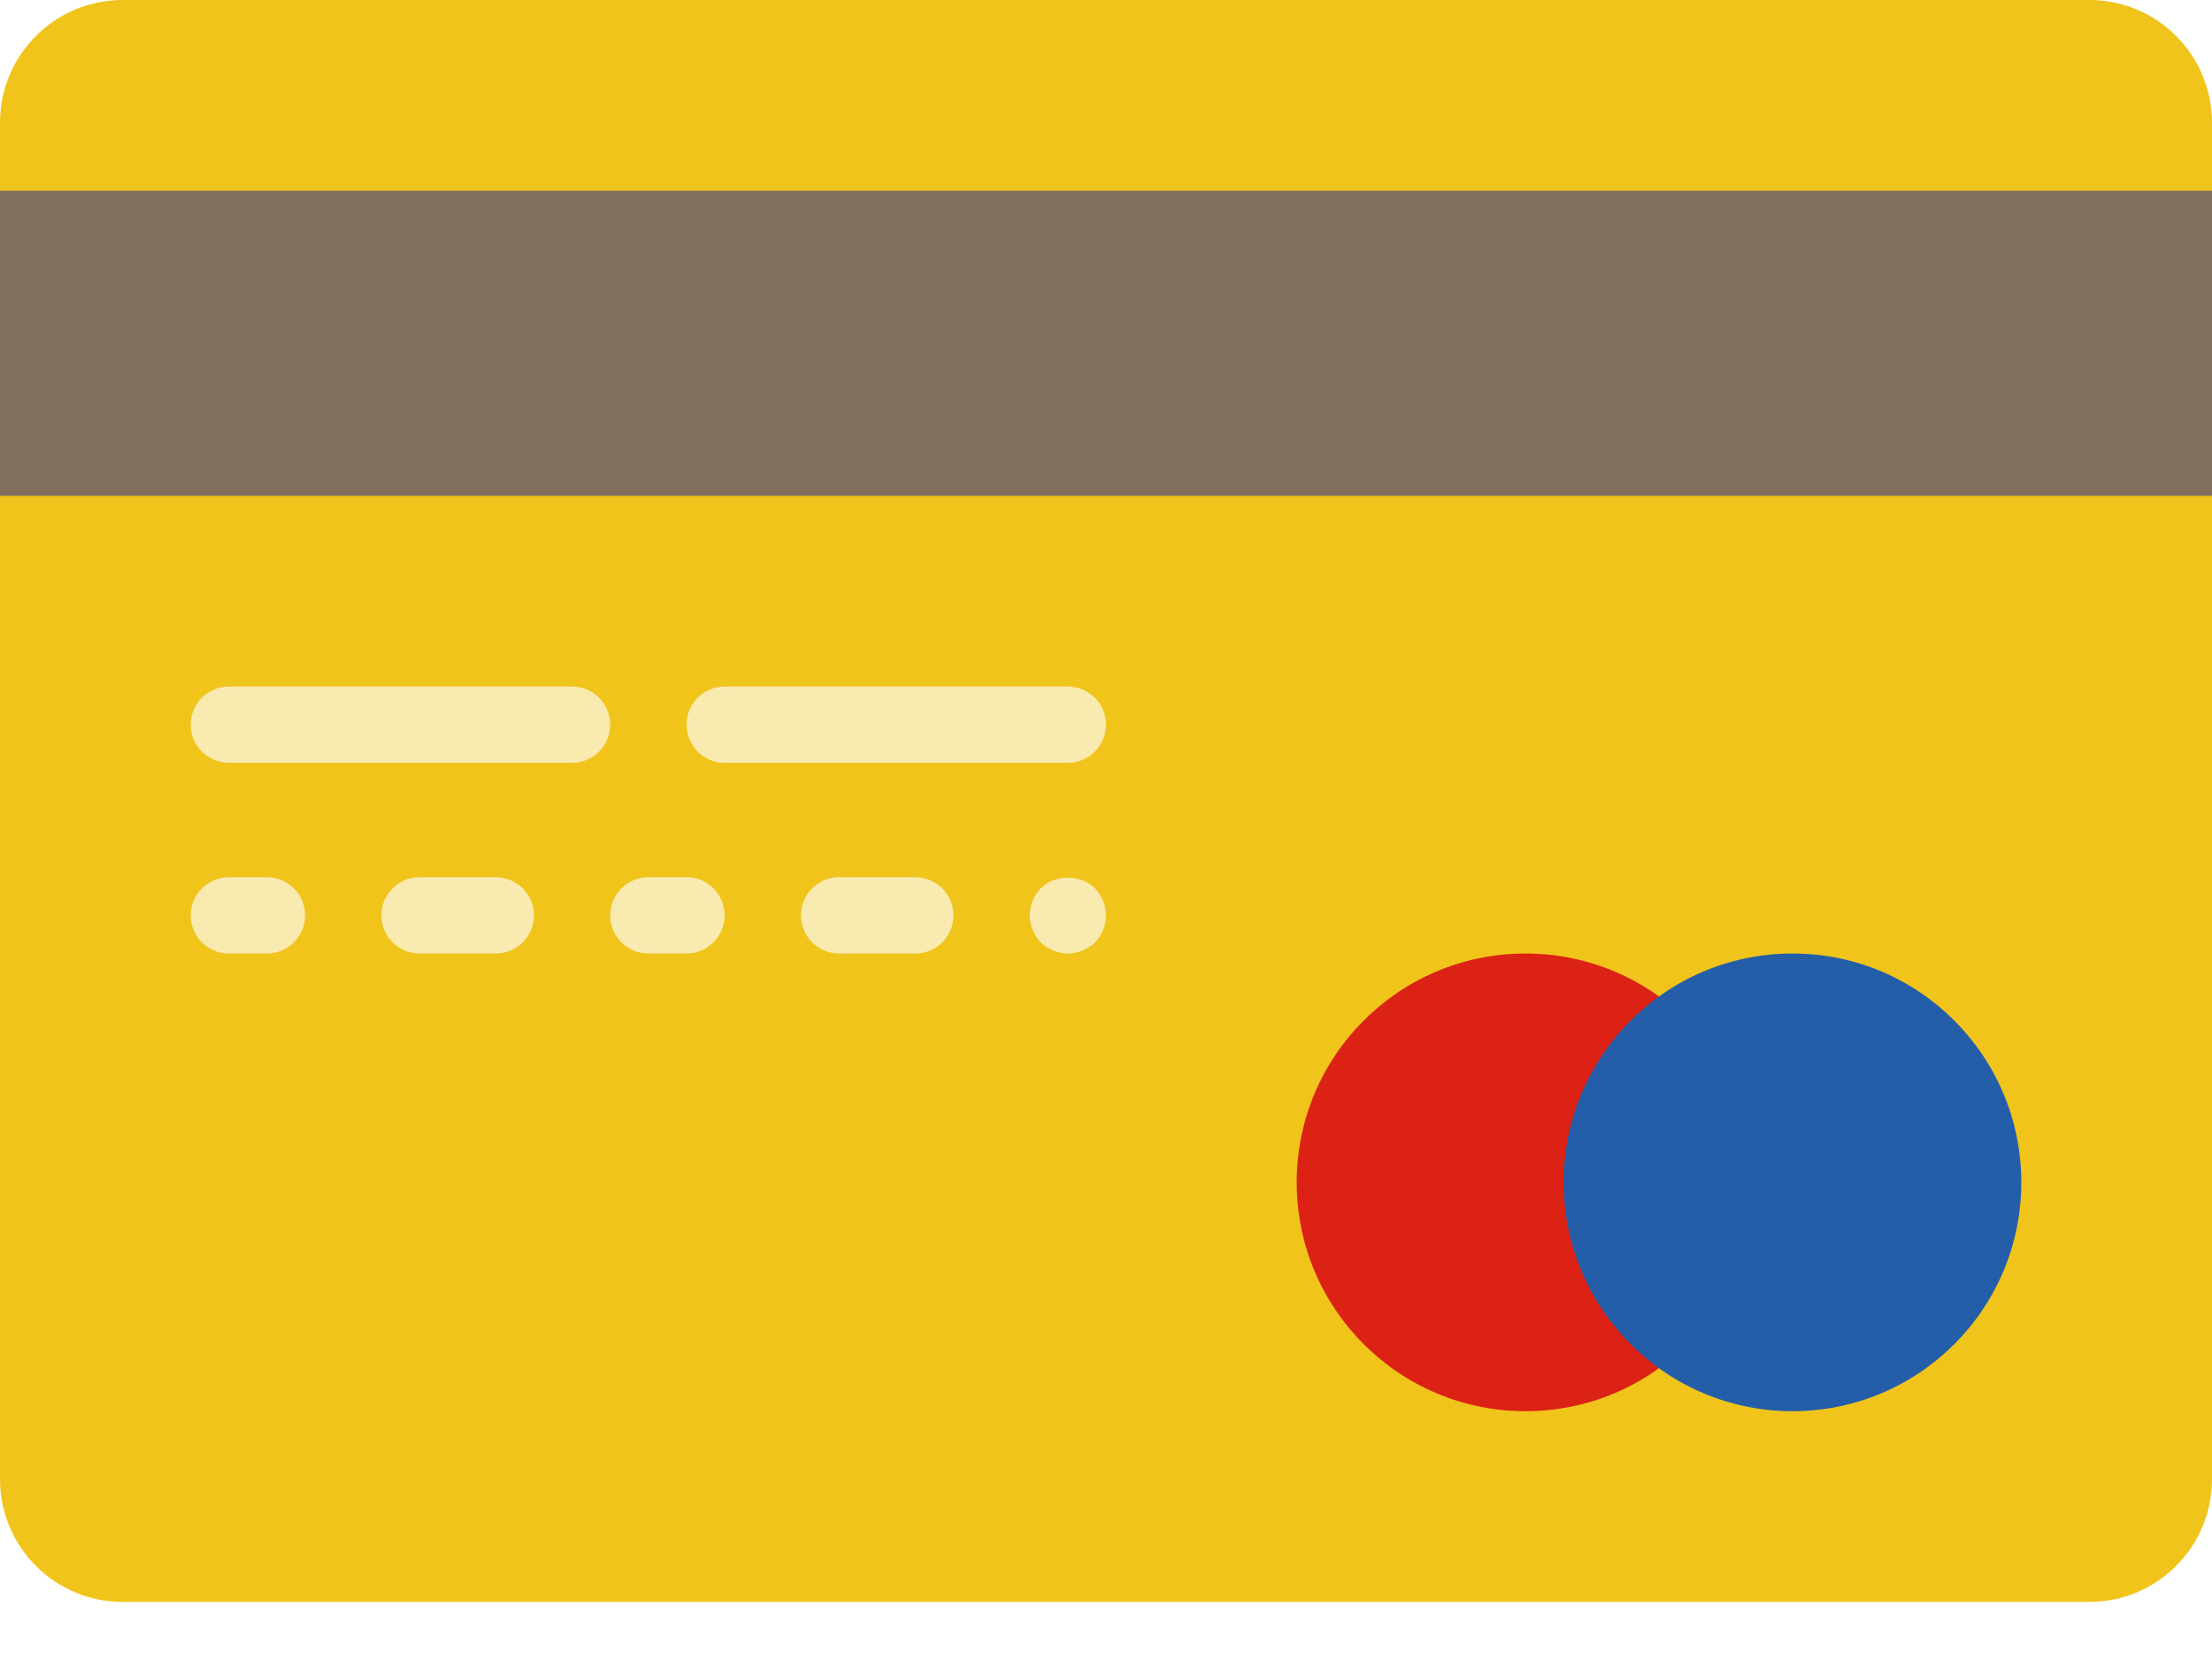
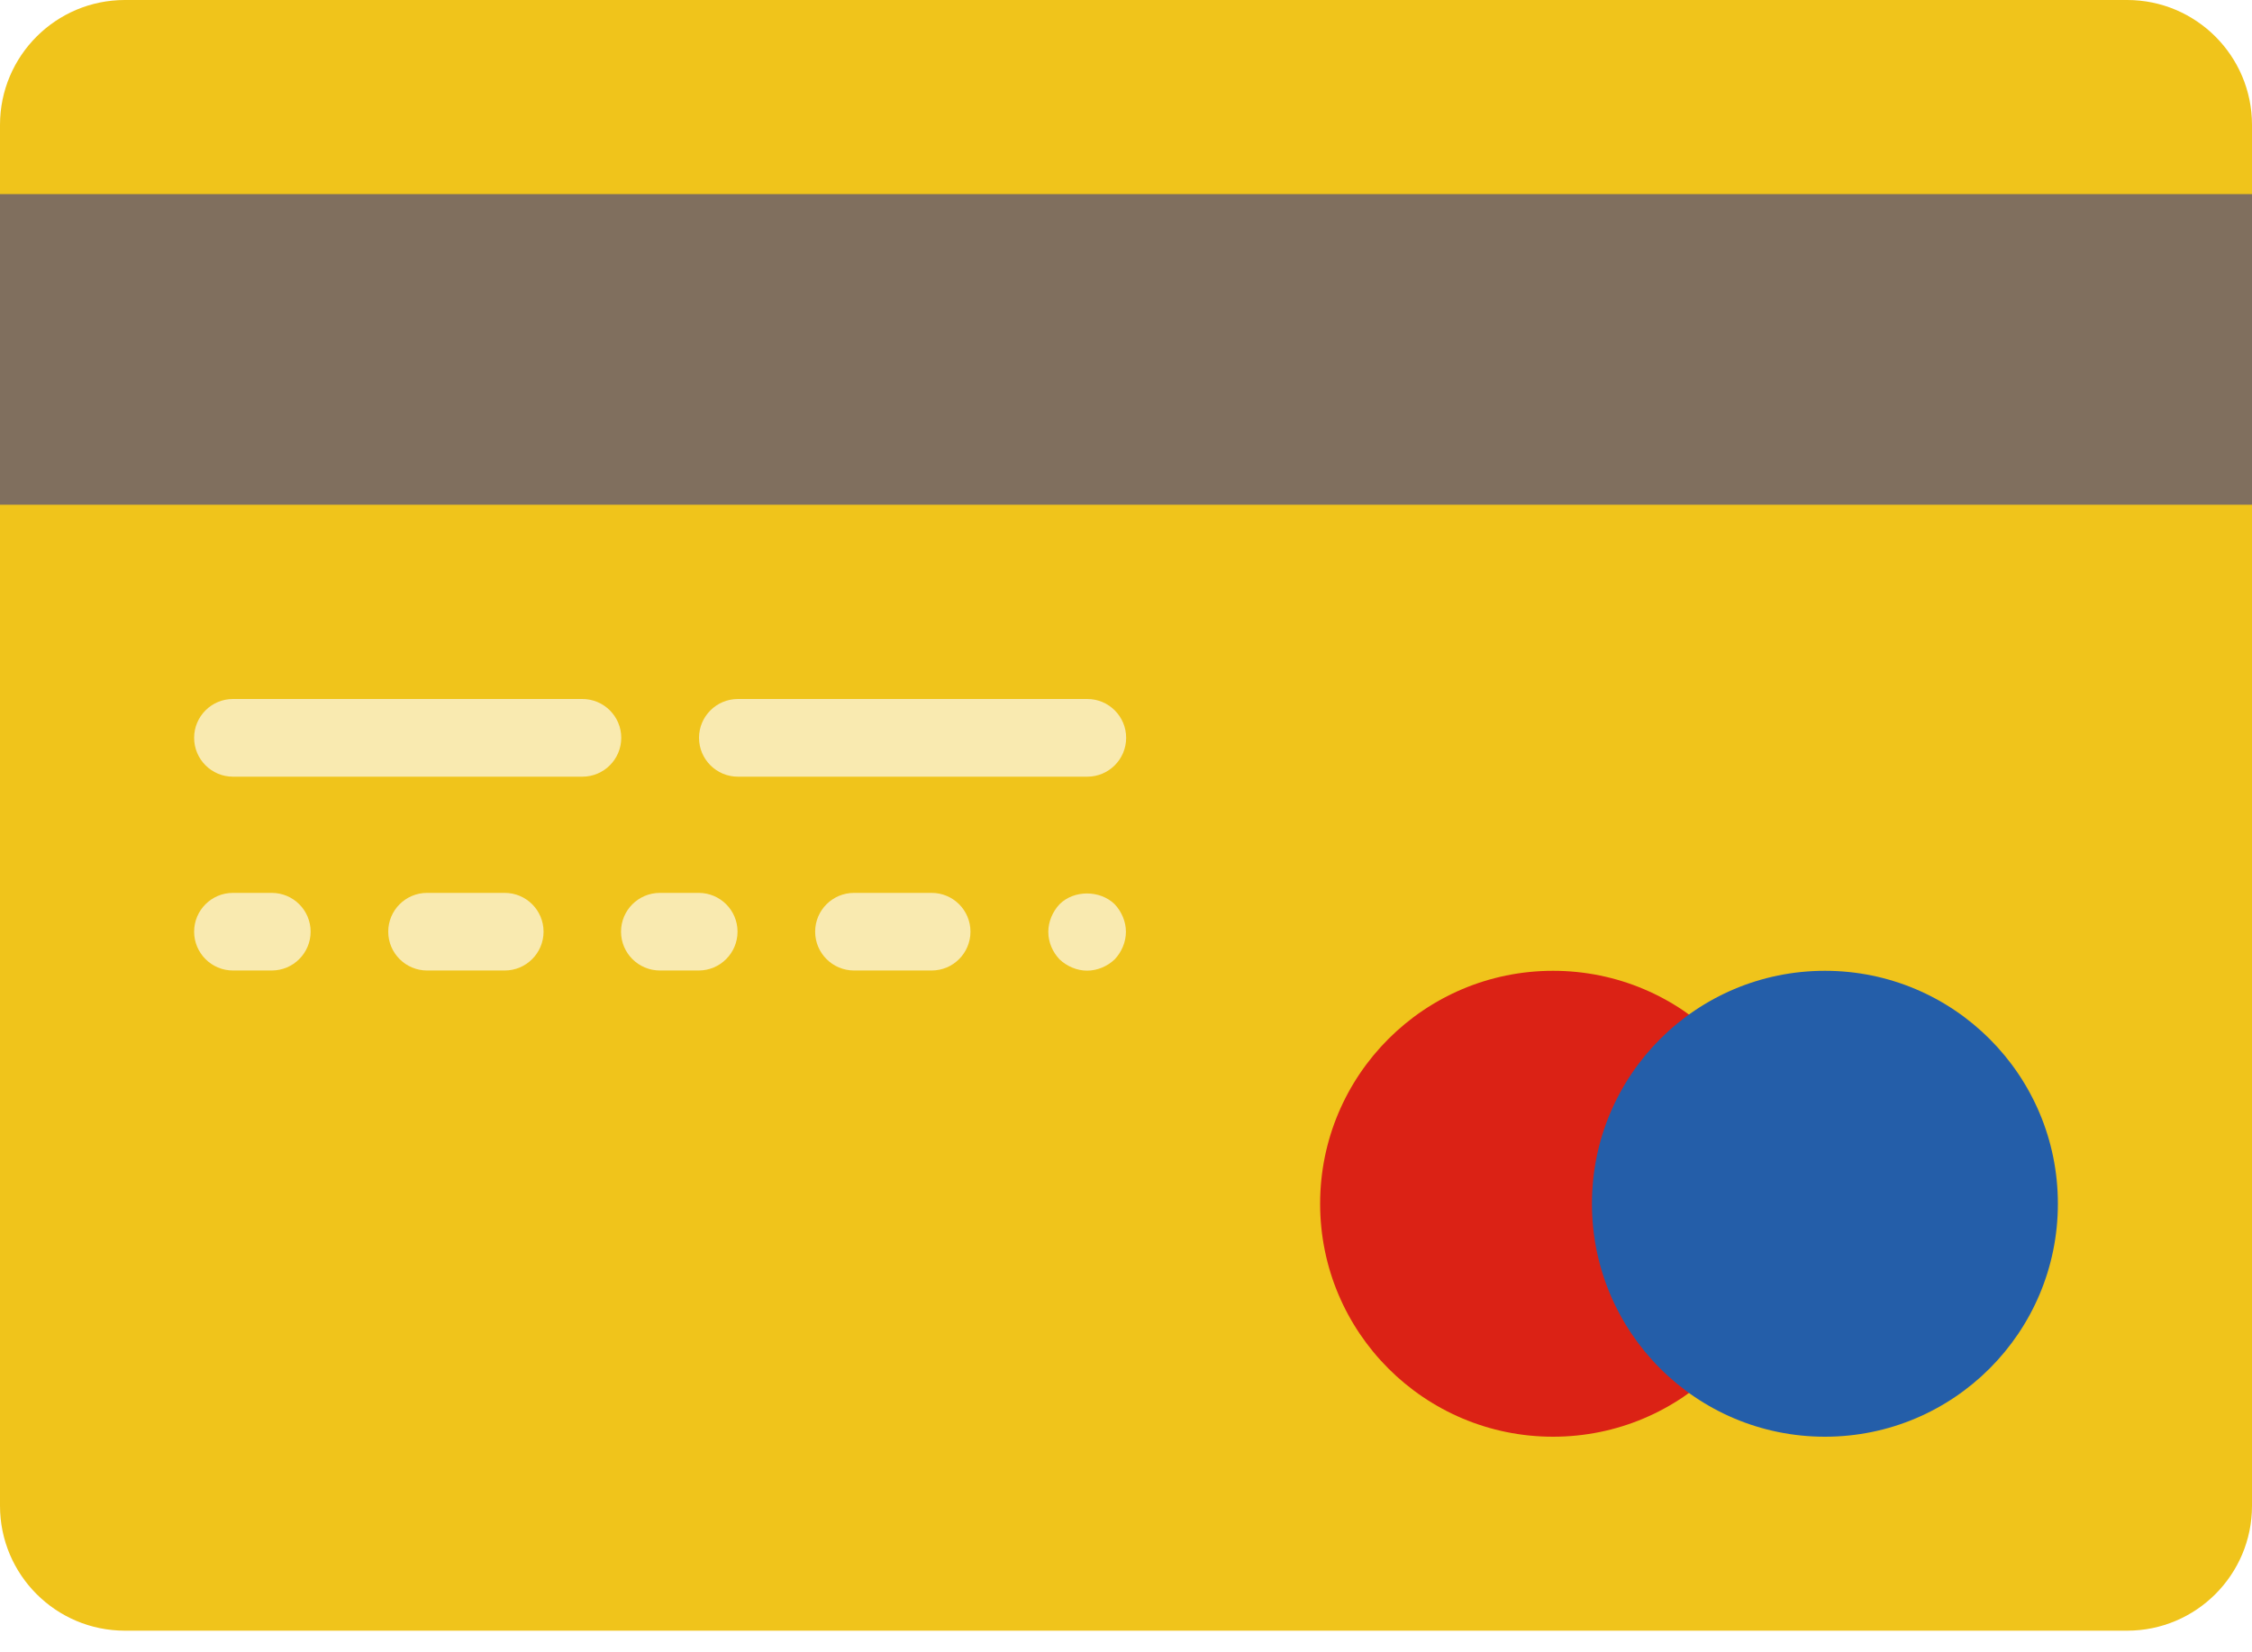
- <svg xmlns="http://www.w3.org/2000/svg" width="28px" height="21px" viewBox="0 0 28 21" version="1.1">
-   <g id="Symbols" stroke="none" stroke-width="1" fill="none" fill-rule="evenodd">
-     <g id="ico/credit-card" transform="translate(-1, -5)" fill-rule="nonzero">
-       <g id="credit-card-(1)" transform="translate(1, 5)">
-         <path d="M26.447,20.276 L1.553,20.276 C0.695,20.276 0,19.581 0,18.723 L0,1.553 C0,0.695 0.695,0 1.553,0 L26.447,0 C27.305,0 28,0.695 28,1.553 L28,18.723 C28,19.581 27.305,20.276 26.447,20.276" id="XMLID_115_" fill="#F0C41B" />
-         <rect id="XMLID_114_" fill="#806F5E" x="0" y="2.414" width="28" height="3.862" />
-         <path d="M7.241,9.655 L2.897,9.655 C2.63,9.655 2.414,9.439 2.414,9.172 C2.414,8.906 2.63,8.69 2.897,8.69 L7.241,8.69 C7.508,8.69 7.724,8.906 7.724,9.172 C7.724,9.439 7.508,9.655 7.241,9.655" id="XMLID_113_" fill="#F9EAB0" />
-         <path d="M13.517,9.655 L9.172,9.655 C8.906,9.655 8.69,9.439 8.69,9.172 C8.69,8.906 8.906,8.69 9.172,8.69 L13.517,8.69 C13.784,8.69 14,8.906 14,9.172 C14,9.439 13.784,9.655 13.517,9.655" id="XMLID_112_" fill="#F9EAB0" />
-         <path d="M3.379,12.069 L2.897,12.069 C2.63,12.069 2.414,11.853 2.414,11.586 C2.414,11.32 2.63,11.103 2.897,11.103 L3.379,11.103 C3.646,11.103 3.862,11.32 3.862,11.586 C3.862,11.853 3.646,12.069 3.379,12.069" id="XMLID_111_" fill="#F9EAB0" />
-         <path d="M6.276,12.069 L5.31,12.069 C5.044,12.069 4.828,11.853 4.828,11.586 C4.828,11.32 5.044,11.103 5.31,11.103 L6.276,11.103 C6.542,11.103 6.759,11.32 6.759,11.586 C6.759,11.853 6.542,12.069 6.276,12.069" id="XMLID_110_" fill="#F9EAB0" />
-         <path d="M8.69,12.069 L8.207,12.069 C7.94,12.069 7.724,11.853 7.724,11.586 C7.724,11.32 7.94,11.103 8.207,11.103 L8.69,11.103 C8.956,11.103 9.172,11.32 9.172,11.586 C9.172,11.853 8.956,12.069 8.69,12.069" id="XMLID_109_" fill="#F9EAB0" />
-         <path d="M11.586,12.069 L10.621,12.069 C10.354,12.069 10.138,11.853 10.138,11.586 C10.138,11.32 10.354,11.103 10.621,11.103 L11.586,11.103 C11.853,11.103 12.069,11.32 12.069,11.586 C12.069,11.853 11.853,12.069 11.586,12.069" id="XMLID_108_" fill="#F9EAB0" />
-         <path d="M13.517,12.069 C13.392,12.069 13.266,12.016 13.174,11.929 C13.088,11.837 13.034,11.717 13.034,11.586 C13.034,11.461 13.088,11.335 13.174,11.243 C13.353,11.065 13.677,11.065 13.86,11.243 C13.947,11.335 14,11.461 14,11.586 C14,11.712 13.947,11.837 13.86,11.929 C13.768,12.016 13.643,12.069 13.517,12.069" id="XMLID_107_" fill="#F9EAB0" />
-         <path d="M22.207,14.966 C22.207,16.565 20.91,17.862 19.31,17.862 C17.71,17.862 16.414,16.565 16.414,14.966 C16.414,13.366 17.71,12.069 19.31,12.069 C20.91,12.069 22.207,13.366 22.207,14.966" id="XMLID_106_" fill="#DB2215" />
-         <path d="M25.586,14.966 C25.586,16.565 24.29,17.862 22.69,17.862 C21.09,17.862 19.793,16.565 19.793,14.966 C19.793,13.366 21.09,12.069 22.69,12.069 C24.29,12.069 25.586,13.366 25.586,14.966" id="XMLID_105_" fill="#245EA9" />
-       </g>
-     </g>
-   </g>
+ <svg xmlns="http://www.w3.org/2000/svg" width="30" height="22" viewBox="0 0 30 22" fill="none">
+   <path d="M28.336 21.724H1.664C0.745 21.724 0 20.979 0 20.06V1.664C0 0.745 0.745 0 1.664 0H28.336C29.255 0 30 0.745 30 1.664V20.06C30 20.979 29.255 21.724 28.336 21.724Z" fill="#F0C41B" />
+   <rect y="2.586" width="30" height="4.138" fill="#806F5E" />
+   <path d="M7.758 10.347H3.103C2.818 10.347 2.586 10.115 2.586 9.829C2.586 9.544 2.818 9.312 3.103 9.312H7.758C8.044 9.312 8.276 9.544 8.276 9.829C8.276 10.115 8.044 10.347 7.758 10.347Z" fill="#F9EAB0" />
+   <path d="M14.485 10.347H9.83C9.544 10.347 9.312 10.115 9.312 9.829C9.312 9.544 9.544 9.312 9.83 9.312H14.485C14.77 9.312 15.002 9.544 15.002 9.829C15.002 10.115 14.77 10.347 14.485 10.347Z" fill="#F9EAB0" />
+   <path d="M3.62 12.929H3.103C2.818 12.929 2.586 12.697 2.586 12.412C2.586 12.126 2.818 11.895 3.103 11.895H3.62C3.906 11.895 4.138 12.126 4.138 12.412C4.138 12.697 3.906 12.929 3.62 12.929Z" fill="#F9EAB0" />
+   <path d="M6.724 12.929H5.689C5.404 12.929 5.172 12.697 5.172 12.412C5.172 12.126 5.404 11.895 5.689 11.895H6.724C7.009 11.895 7.241 12.126 7.241 12.412C7.241 12.697 7.009 12.929 6.724 12.929Z" fill="#F9EAB0" />
+   <path d="M9.308 12.929H8.791C8.505 12.929 8.273 12.697 8.273 12.412C8.273 12.126 8.505 11.895 8.791 11.895H9.308C9.593 11.895 9.825 12.126 9.825 12.412C9.825 12.697 9.593 12.929 9.308 12.929Z" fill="#F9EAB0" />
+   <path d="M12.411 12.929H11.377C11.091 12.929 10.859 12.697 10.859 12.412C10.859 12.126 11.091 11.895 11.377 11.895H12.411C12.697 11.895 12.928 12.126 12.928 12.412C12.928 12.697 12.697 12.929 12.411 12.929Z" fill="#F9EAB0" />
+   <path d="M14.482 12.931C14.348 12.931 14.213 12.874 14.115 12.781C14.022 12.683 13.965 12.553 13.965 12.414C13.965 12.279 14.022 12.145 14.115 12.046C14.306 11.855 14.653 11.855 14.849 12.046C14.942 12.145 14.999 12.279 14.999 12.414C14.999 12.548 14.942 12.683 14.849 12.781C14.751 12.874 14.617 12.931 14.482 12.931Z" fill="#F9EAB0" />
+   <path d="M23.793 16.036C23.793 17.75 22.404 19.14 20.689 19.14C18.975 19.14 17.586 17.75 17.586 16.036C17.586 14.322 18.975 12.933 20.689 12.933C22.404 12.933 23.793 14.322 23.793 16.036Z" fill="#DB2215" />
+   <path d="M27.414 16.036C27.414 17.75 26.025 19.14 24.311 19.14C22.596 19.14 21.207 17.75 21.207 16.036C21.207 14.322 22.596 12.933 24.311 12.933C26.025 12.933 27.414 14.322 27.414 16.036Z" fill="#245EA9" />
</svg>
